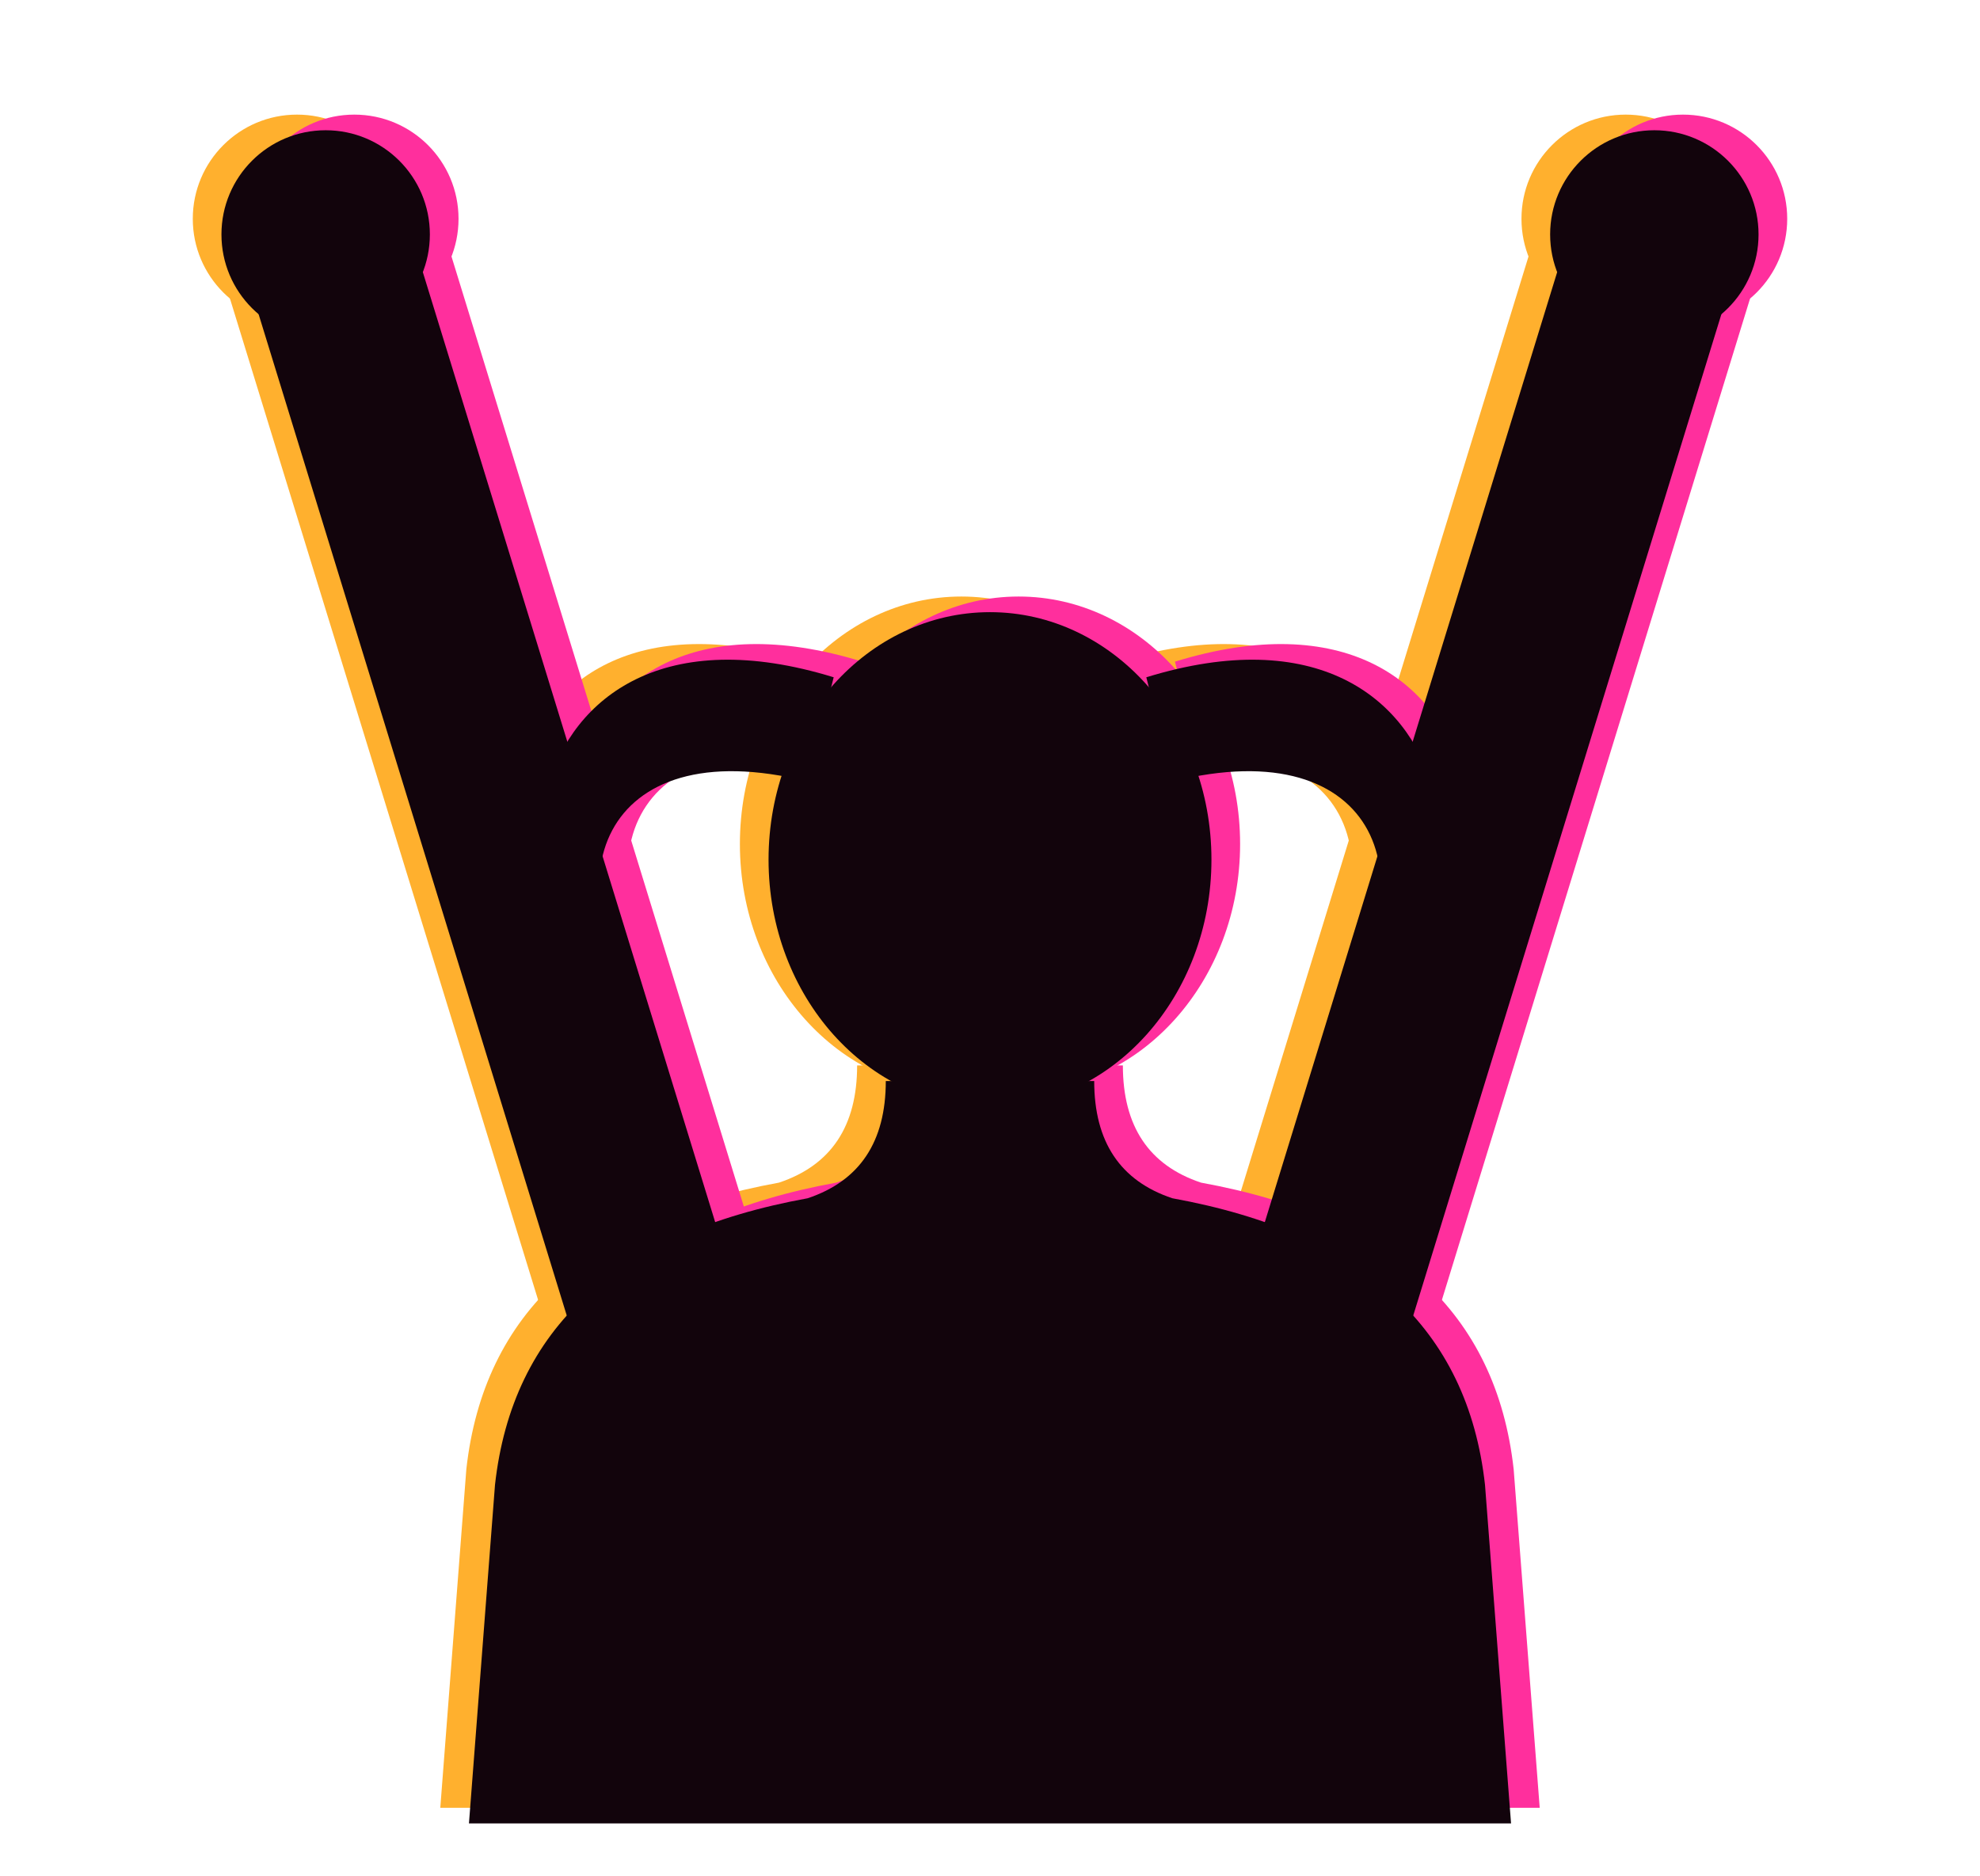
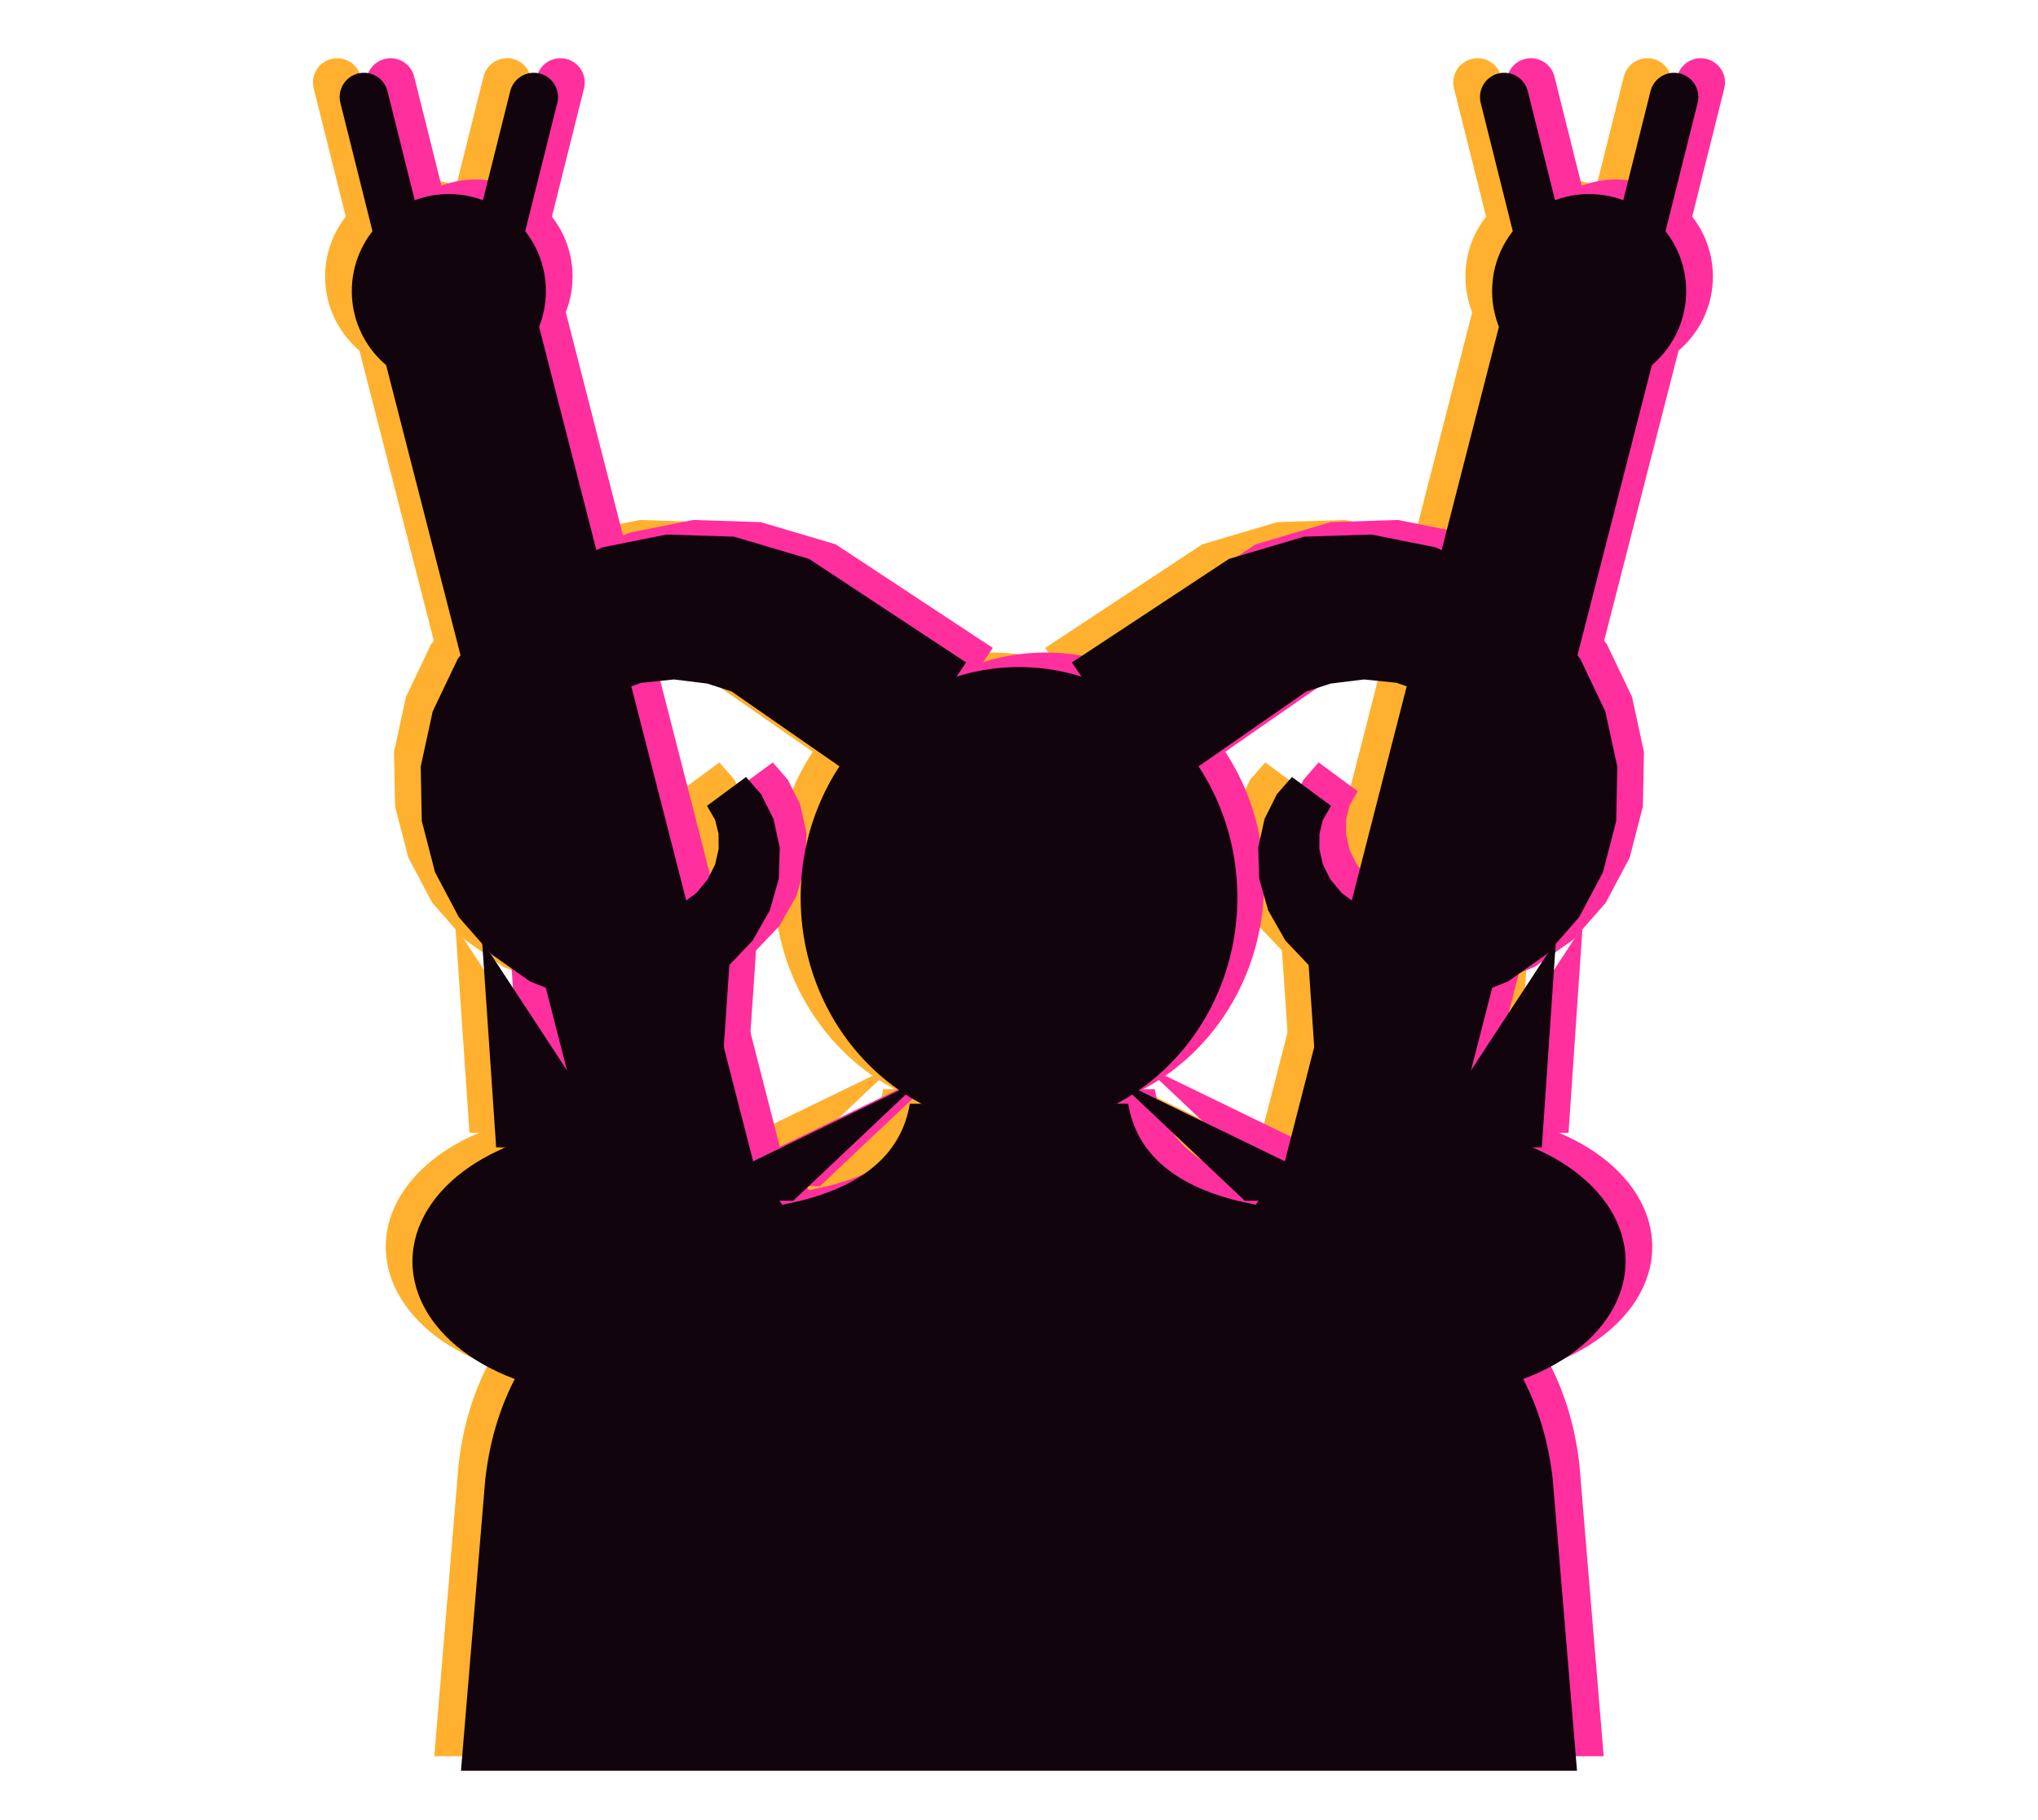
- <svg xmlns="http://www.w3.org/2000/svg" width="304" height="288" viewBox="-76 -140 152 144">
+ <svg xmlns="http://www.w3.org/2000/svg" width="336" height="300" viewBox="-84 -146 168 150">
  <g transform="translate(-2.2 -1.2)">
-     <path d="M-40 0 L-38 -26 Q-36 -44 -14 -48 Q-8 -50 -8 -57 L8 -57 Q8 -50 14 -48 Q36 -44 38 -26 L40 0 Z" fill="#ffb02e" />
-     <ellipse cx="0" cy="-74" rx="17" ry="19" fill="#ffb02e" />
-     <path d="M-12 -88 C-38 -96 -40 -66 -26 -62 C-34 -72 -30 -84 -14 -80 Z" fill="#ffb02e" />
-     <path d="M12 -88 C38 -96 40 -66 26 -62 C34 -72 30 -84 14 -80 Z" fill="#ffb02e" />
-     <line x1="-26" y1="-40" x2="-50" y2="-118" stroke="#ffb02e" stroke-width="13" stroke-linecap="round" />
-     <circle cx="-51" cy="-122" r="8" fill="#ffb02e" />
-     <line x1="26" y1="-40" x2="50" y2="-118" stroke="#ffb02e" stroke-width="13" stroke-linecap="round" />
-     <circle cx="51" cy="-122" r="8" fill="#ffb02e" />
+     <path d="M-46 0 L-44 -24 Q-42 -42 -18 -47 Q-10 -49 -9 -55 L9 -55 Q10 -49 18 -47 Q42 -42 44 -24 L46 0 Z" fill="#ffb02e" />
+     <ellipse cx="0" cy="-72" rx="18" ry="19" fill="#ffb02e" />
+     <polygon points="-4.36,-91.38 -17.31,-99.92 -23.49,-101.75 -29.04,-101.93 -34.34,-100.87 -39.12,-98.68 -43.15,-95.54 -46.26,-91.69 -48.33,-87.35 -49.32,-82.8 -49.23,-78.3 -48.14,-74.09 -46.17,-70.37 -43.5,-67.33 -40.31,-65.08 -36.83,-63.69 -33.26,-63.17 -29.82,-63.49 -26.69,-64.57 -24.03,-66.27 -21.96,-68.45 -20.54,-70.94 -19.8,-73.55 -19.72,-76.12 -20.24,-78.48 -21.26,-80.52 -22.5,-81.94 -25.72,-79.56 -25.05,-78.4 -24.77,-77.26 -24.76,-76.01 -25.05,-74.73 -25.67,-73.49 -26.6,-72.37 -27.83,-71.46 -29.3,-70.82 -30.95,-70.52 -32.69,-70.61 -34.44,-71.12 -36.09,-72.05 -37.54,-73.39 -38.68,-75.08 -39.44,-77.05 -39.73,-79.22 -39.52,-81.47 -38.78,-83.68 -37.52,-85.73 -35.78,-87.49 -33.61,-88.85 -31.13,-89.7 -28.45,-89.98 -25.69,-89.64 -23.69,-88.99 -11.64,-80.62" fill="#ffb02e" />
+     <polygon points="-28.61,-47 -8.02,-57 -18.61,-47" fill="#ffb02e" />
+     <polygon points="-34.9,-51.4 -23.74,-68.43 -24.9,-51.4" fill="#ffb02e" />
+     <polygon points="-43.1,-51.4 -44.26,-68.43 -33.1,-51.4" fill="#ffb02e" />
+     <ellipse cx="-34" cy="-42" rx="16" ry="11" fill="#ffb02e" />
+     <polygon points="11.64,-80.62 23.69,-88.99 25.69,-89.64 28.45,-89.98 31.13,-89.7 33.61,-88.85 35.78,-87.49 37.52,-85.73 38.78,-83.68 39.52,-81.47 39.73,-79.22 39.44,-77.05 38.68,-75.08 37.54,-73.39 36.09,-72.05 34.44,-71.12 32.69,-70.61 30.95,-70.52 29.3,-70.82 27.83,-71.46 26.6,-72.37 25.67,-73.49 25.05,-74.73 24.76,-76.01 24.77,-77.26 25.05,-78.4 25.72,-79.56 22.5,-81.94 21.26,-80.52 20.24,-78.48 19.72,-76.12 19.8,-73.55 20.54,-70.94 21.96,-68.45 24.03,-66.27 26.69,-64.57 29.82,-63.49 33.26,-63.17 36.83,-63.69 40.31,-65.08 43.5,-67.33 46.17,-70.37 48.14,-74.09 49.23,-78.3 49.32,-82.8 48.33,-87.35 46.26,-91.69 43.15,-95.54 39.12,-98.68 34.34,-100.87 29.04,-101.93 23.49,-101.75 17.31,-99.92 4.36,-91.38" fill="#ffb02e" />
+     <polygon points="18.61,-47 8.02,-57 28.61,-47" fill="#ffb02e" />
+     <polygon points="24.9,-51.4 23.74,-68.43 34.9,-51.4" fill="#ffb02e" />
+     <polygon points="33.1,-51.4 44.26,-68.43 43.1,-51.4" fill="#ffb02e" />
+     <ellipse cx="34" cy="-42" rx="16" ry="11" fill="#ffb02e" />
+     <line x1="-26" y1="-40" x2="-46" y2="-118" stroke="#ffb02e" stroke-width="13" stroke-linecap="round" />
+     <circle cx="-47" cy="-122" r="8" fill="#ffb02e" />
+     <line x1="-51" y1="-126" x2="-54" y2="-138" stroke="#ffb02e" stroke-width="4" stroke-linecap="round" />
+     <line x1="-43" y1="-126" x2="-40" y2="-138" stroke="#ffb02e" stroke-width="4" stroke-linecap="round" />
+     <line x1="26" y1="-40" x2="46" y2="-118" stroke="#ffb02e" stroke-width="13" stroke-linecap="round" />
+     <circle cx="47" cy="-122" r="8" fill="#ffb02e" />
+     <line x1="43" y1="-126" x2="40" y2="-138" stroke="#ffb02e" stroke-width="4" stroke-linecap="round" />
+     <line x1="51" y1="-126" x2="54" y2="-138" stroke="#ffb02e" stroke-width="4" stroke-linecap="round" />
  </g>
  <g transform="translate(2.2 -1.2)">
-     <path d="M-40 0 L-38 -26 Q-36 -44 -14 -48 Q-8 -50 -8 -57 L8 -57 Q8 -50 14 -48 Q36 -44 38 -26 L40 0 Z" fill="#ff2f9d" />
-     <ellipse cx="0" cy="-74" rx="17" ry="19" fill="#ff2f9d" />
-     <path d="M-12 -88 C-38 -96 -40 -66 -26 -62 C-34 -72 -30 -84 -14 -80 Z" fill="#ff2f9d" />
-     <path d="M12 -88 C38 -96 40 -66 26 -62 C34 -72 30 -84 14 -80 Z" fill="#ff2f9d" />
-     <line x1="-26" y1="-40" x2="-50" y2="-118" stroke="#ff2f9d" stroke-width="13" stroke-linecap="round" />
-     <circle cx="-51" cy="-122" r="8" fill="#ff2f9d" />
-     <line x1="26" y1="-40" x2="50" y2="-118" stroke="#ff2f9d" stroke-width="13" stroke-linecap="round" />
-     <circle cx="51" cy="-122" r="8" fill="#ff2f9d" />
+     <path d="M-46 0 L-44 -24 Q-42 -42 -18 -47 Q-10 -49 -9 -55 L9 -55 Q10 -49 18 -47 Q42 -42 44 -24 L46 0 Z" fill="#ff2f9d" />
+     <ellipse cx="0" cy="-72" rx="18" ry="19" fill="#ff2f9d" />
+     <polygon points="-4.36,-91.38 -17.31,-99.92 -23.49,-101.75 -29.04,-101.93 -34.34,-100.87 -39.12,-98.68 -43.15,-95.54 -46.26,-91.69 -48.33,-87.35 -49.32,-82.8 -49.23,-78.3 -48.14,-74.09 -46.17,-70.37 -43.5,-67.33 -40.31,-65.08 -36.83,-63.69 -33.26,-63.17 -29.82,-63.49 -26.69,-64.57 -24.03,-66.27 -21.96,-68.45 -20.54,-70.94 -19.8,-73.55 -19.72,-76.12 -20.24,-78.48 -21.26,-80.52 -22.5,-81.94 -25.72,-79.56 -25.05,-78.4 -24.77,-77.26 -24.76,-76.01 -25.05,-74.73 -25.67,-73.49 -26.6,-72.37 -27.83,-71.46 -29.3,-70.82 -30.95,-70.52 -32.69,-70.61 -34.44,-71.12 -36.09,-72.05 -37.54,-73.39 -38.68,-75.08 -39.44,-77.05 -39.73,-79.22 -39.52,-81.47 -38.78,-83.68 -37.52,-85.73 -35.78,-87.49 -33.61,-88.85 -31.13,-89.7 -28.45,-89.98 -25.69,-89.64 -23.69,-88.99 -11.64,-80.62" fill="#ff2f9d" />
+     <polygon points="-28.61,-47 -8.02,-57 -18.61,-47" fill="#ff2f9d" />
+     <polygon points="-34.9,-51.4 -23.74,-68.43 -24.9,-51.4" fill="#ff2f9d" />
+     <polygon points="-43.1,-51.4 -44.26,-68.43 -33.1,-51.4" fill="#ff2f9d" />
+     <ellipse cx="-34" cy="-42" rx="16" ry="11" fill="#ff2f9d" />
+     <polygon points="11.64,-80.62 23.69,-88.99 25.69,-89.64 28.45,-89.98 31.13,-89.7 33.61,-88.85 35.78,-87.49 37.52,-85.73 38.78,-83.68 39.52,-81.47 39.73,-79.22 39.44,-77.05 38.68,-75.08 37.54,-73.39 36.09,-72.05 34.44,-71.12 32.69,-70.61 30.95,-70.52 29.3,-70.82 27.83,-71.46 26.6,-72.37 25.67,-73.49 25.05,-74.73 24.76,-76.01 24.77,-77.26 25.05,-78.4 25.72,-79.56 22.5,-81.94 21.26,-80.52 20.24,-78.48 19.72,-76.12 19.8,-73.55 20.54,-70.94 21.96,-68.45 24.03,-66.27 26.69,-64.57 29.82,-63.49 33.26,-63.17 36.83,-63.69 40.31,-65.08 43.5,-67.33 46.17,-70.37 48.14,-74.09 49.23,-78.3 49.32,-82.8 48.33,-87.35 46.26,-91.69 43.15,-95.54 39.12,-98.68 34.34,-100.87 29.04,-101.93 23.49,-101.75 17.31,-99.92 4.36,-91.38" fill="#ff2f9d" />
+     <polygon points="18.61,-47 8.02,-57 28.61,-47" fill="#ff2f9d" />
+     <polygon points="24.9,-51.4 23.74,-68.43 34.9,-51.4" fill="#ff2f9d" />
+     <polygon points="33.1,-51.4 44.26,-68.43 43.1,-51.4" fill="#ff2f9d" />
+     <ellipse cx="34" cy="-42" rx="16" ry="11" fill="#ff2f9d" />
+     <line x1="-26" y1="-40" x2="-46" y2="-118" stroke="#ff2f9d" stroke-width="13" stroke-linecap="round" />
+     <circle cx="-47" cy="-122" r="8" fill="#ff2f9d" />
+     <line x1="-51" y1="-126" x2="-54" y2="-138" stroke="#ff2f9d" stroke-width="4" stroke-linecap="round" />
+     <line x1="-43" y1="-126" x2="-40" y2="-138" stroke="#ff2f9d" stroke-width="4" stroke-linecap="round" />
+     <line x1="26" y1="-40" x2="46" y2="-118" stroke="#ff2f9d" stroke-width="13" stroke-linecap="round" />
+     <circle cx="47" cy="-122" r="8" fill="#ff2f9d" />
+     <line x1="43" y1="-126" x2="40" y2="-138" stroke="#ff2f9d" stroke-width="4" stroke-linecap="round" />
+     <line x1="51" y1="-126" x2="54" y2="-138" stroke="#ff2f9d" stroke-width="4" stroke-linecap="round" />
  </g>
  <g transform="translate(0 0)">
-     <path d="M-40 0 L-38 -26 Q-36 -44 -14 -48 Q-8 -50 -8 -57 L8 -57 Q8 -50 14 -48 Q36 -44 38 -26 L40 0 Z" fill="#12040c" />
-     <ellipse cx="0" cy="-74" rx="17" ry="19" fill="#12040c" />
-     <path d="M-12 -88 C-38 -96 -40 -66 -26 -62 C-34 -72 -30 -84 -14 -80 Z" fill="#12040c" />
-     <path d="M12 -88 C38 -96 40 -66 26 -62 C34 -72 30 -84 14 -80 Z" fill="#12040c" />
-     <line x1="-26" y1="-40" x2="-50" y2="-118" stroke="#12040c" stroke-width="13" stroke-linecap="round" />
-     <circle cx="-51" cy="-122" r="8" fill="#12040c" />
-     <line x1="26" y1="-40" x2="50" y2="-118" stroke="#12040c" stroke-width="13" stroke-linecap="round" />
-     <circle cx="51" cy="-122" r="8" fill="#12040c" />
+     <path d="M-46 0 L-44 -24 Q-42 -42 -18 -47 Q-10 -49 -9 -55 L9 -55 Q10 -49 18 -47 Q42 -42 44 -24 L46 0 Z" fill="#12040c" />
+     <ellipse cx="0" cy="-72" rx="18" ry="19" fill="#12040c" />
+     <polygon points="-4.36,-91.38 -17.31,-99.92 -23.49,-101.75 -29.04,-101.93 -34.34,-100.87 -39.12,-98.68 -43.15,-95.54 -46.26,-91.69 -48.33,-87.35 -49.32,-82.8 -49.23,-78.3 -48.14,-74.09 -46.17,-70.37 -43.5,-67.33 -40.31,-65.08 -36.83,-63.69 -33.26,-63.17 -29.82,-63.49 -26.69,-64.57 -24.03,-66.27 -21.96,-68.45 -20.54,-70.94 -19.8,-73.55 -19.72,-76.12 -20.24,-78.48 -21.26,-80.52 -22.5,-81.94 -25.72,-79.56 -25.05,-78.4 -24.77,-77.26 -24.76,-76.01 -25.05,-74.73 -25.67,-73.49 -26.6,-72.37 -27.83,-71.46 -29.3,-70.82 -30.95,-70.52 -32.69,-70.61 -34.44,-71.12 -36.09,-72.05 -37.54,-73.39 -38.68,-75.08 -39.44,-77.05 -39.73,-79.22 -39.52,-81.47 -38.78,-83.68 -37.52,-85.73 -35.78,-87.49 -33.61,-88.85 -31.13,-89.7 -28.45,-89.98 -25.69,-89.64 -23.69,-88.99 -11.64,-80.62" fill="#12040c" />
+     <polygon points="-28.61,-47 -8.02,-57 -18.61,-47" fill="#12040c" />
+     <polygon points="-34.9,-51.4 -23.74,-68.43 -24.9,-51.4" fill="#12040c" />
+     <polygon points="-43.1,-51.4 -44.26,-68.43 -33.1,-51.4" fill="#12040c" />
+     <ellipse cx="-34" cy="-42" rx="16" ry="11" fill="#12040c" />
+     <polygon points="11.64,-80.62 23.69,-88.99 25.69,-89.64 28.45,-89.98 31.13,-89.7 33.61,-88.85 35.78,-87.49 37.52,-85.73 38.78,-83.68 39.52,-81.47 39.73,-79.22 39.44,-77.05 38.68,-75.08 37.54,-73.39 36.09,-72.05 34.44,-71.12 32.69,-70.61 30.95,-70.52 29.3,-70.82 27.83,-71.46 26.6,-72.37 25.67,-73.49 25.05,-74.73 24.76,-76.01 24.77,-77.26 25.05,-78.4 25.72,-79.56 22.5,-81.94 21.26,-80.52 20.24,-78.48 19.72,-76.12 19.8,-73.55 20.54,-70.94 21.96,-68.45 24.03,-66.27 26.69,-64.57 29.82,-63.49 33.26,-63.17 36.83,-63.69 40.31,-65.08 43.5,-67.33 46.17,-70.37 48.14,-74.09 49.23,-78.3 49.32,-82.8 48.33,-87.35 46.26,-91.69 43.15,-95.54 39.12,-98.68 34.34,-100.87 29.04,-101.93 23.49,-101.75 17.31,-99.92 4.36,-91.38" fill="#12040c" />
+     <polygon points="18.61,-47 8.02,-57 28.61,-47" fill="#12040c" />
+     <polygon points="24.9,-51.4 23.74,-68.43 34.9,-51.4" fill="#12040c" />
+     <polygon points="33.1,-51.4 44.26,-68.43 43.1,-51.4" fill="#12040c" />
+     <ellipse cx="34" cy="-42" rx="16" ry="11" fill="#12040c" />
+     <line x1="-26" y1="-40" x2="-46" y2="-118" stroke="#12040c" stroke-width="13" stroke-linecap="round" />
+     <circle cx="-47" cy="-122" r="8" fill="#12040c" />
+     <line x1="-51" y1="-126" x2="-54" y2="-138" stroke="#12040c" stroke-width="4" stroke-linecap="round" />
+     <line x1="-43" y1="-126" x2="-40" y2="-138" stroke="#12040c" stroke-width="4" stroke-linecap="round" />
+     <line x1="26" y1="-40" x2="46" y2="-118" stroke="#12040c" stroke-width="13" stroke-linecap="round" />
+     <circle cx="47" cy="-122" r="8" fill="#12040c" />
+     <line x1="43" y1="-126" x2="40" y2="-138" stroke="#12040c" stroke-width="4" stroke-linecap="round" />
+     <line x1="51" y1="-126" x2="54" y2="-138" stroke="#12040c" stroke-width="4" stroke-linecap="round" />
  </g>
</svg>
